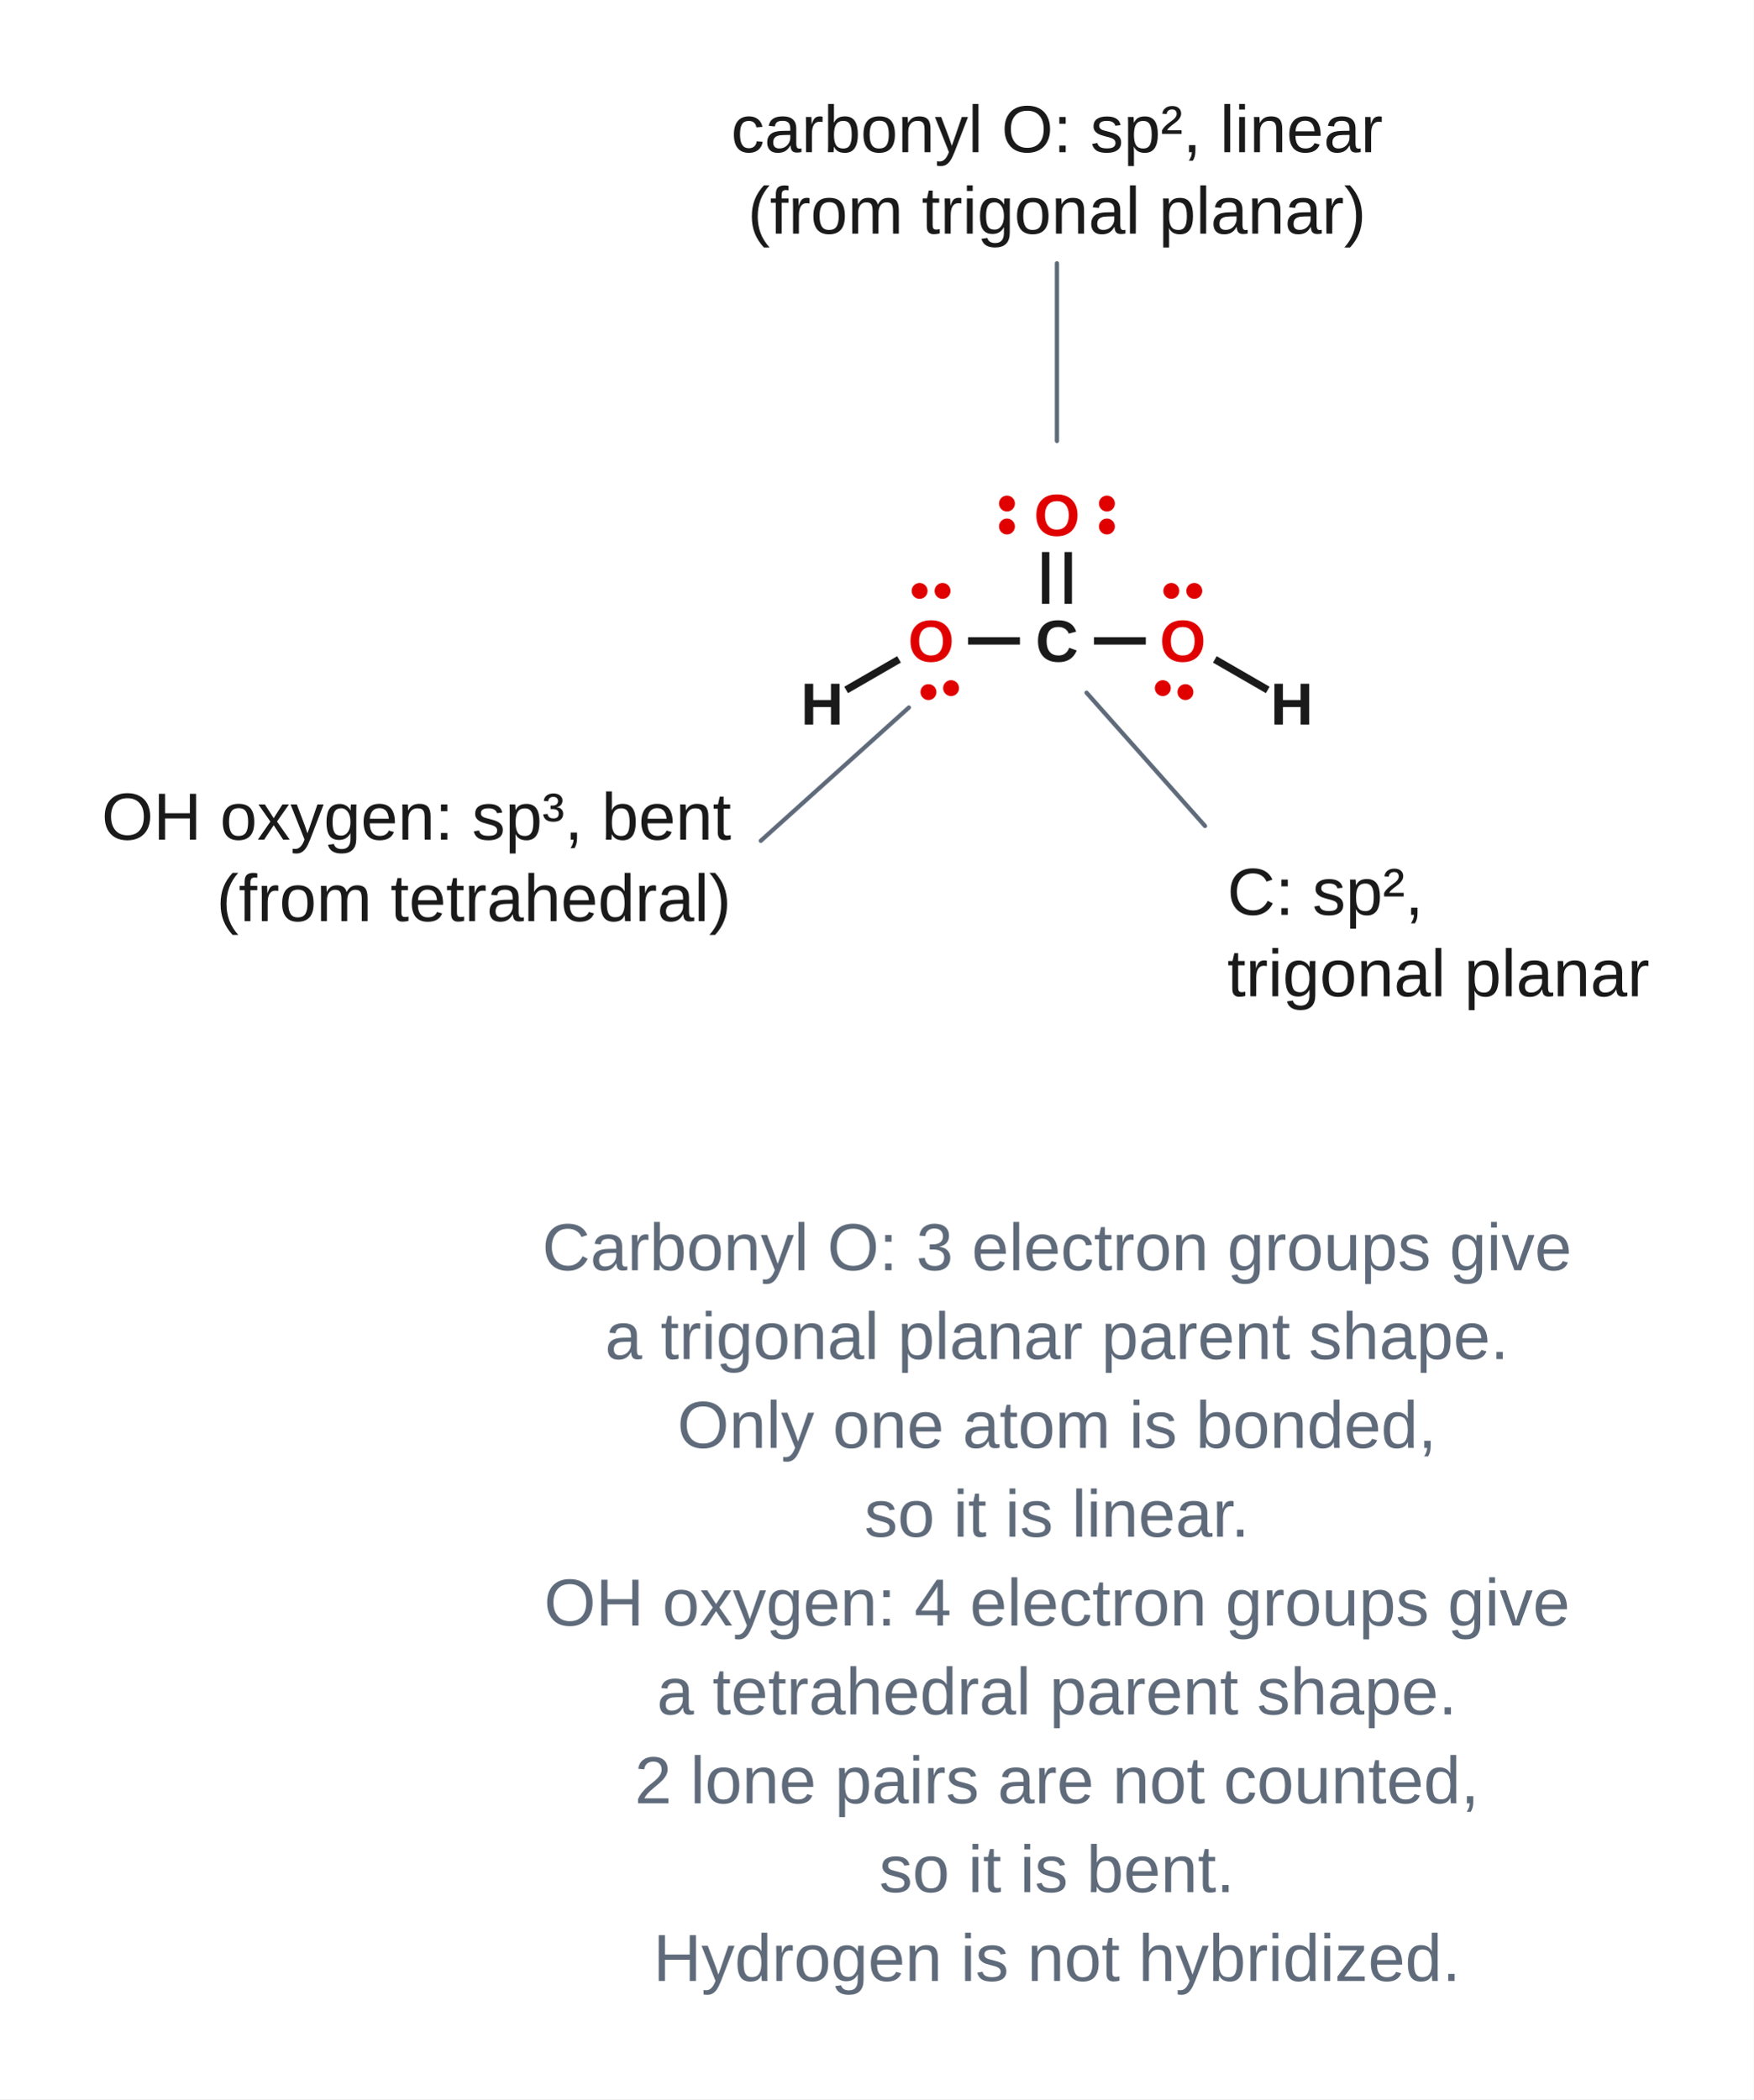
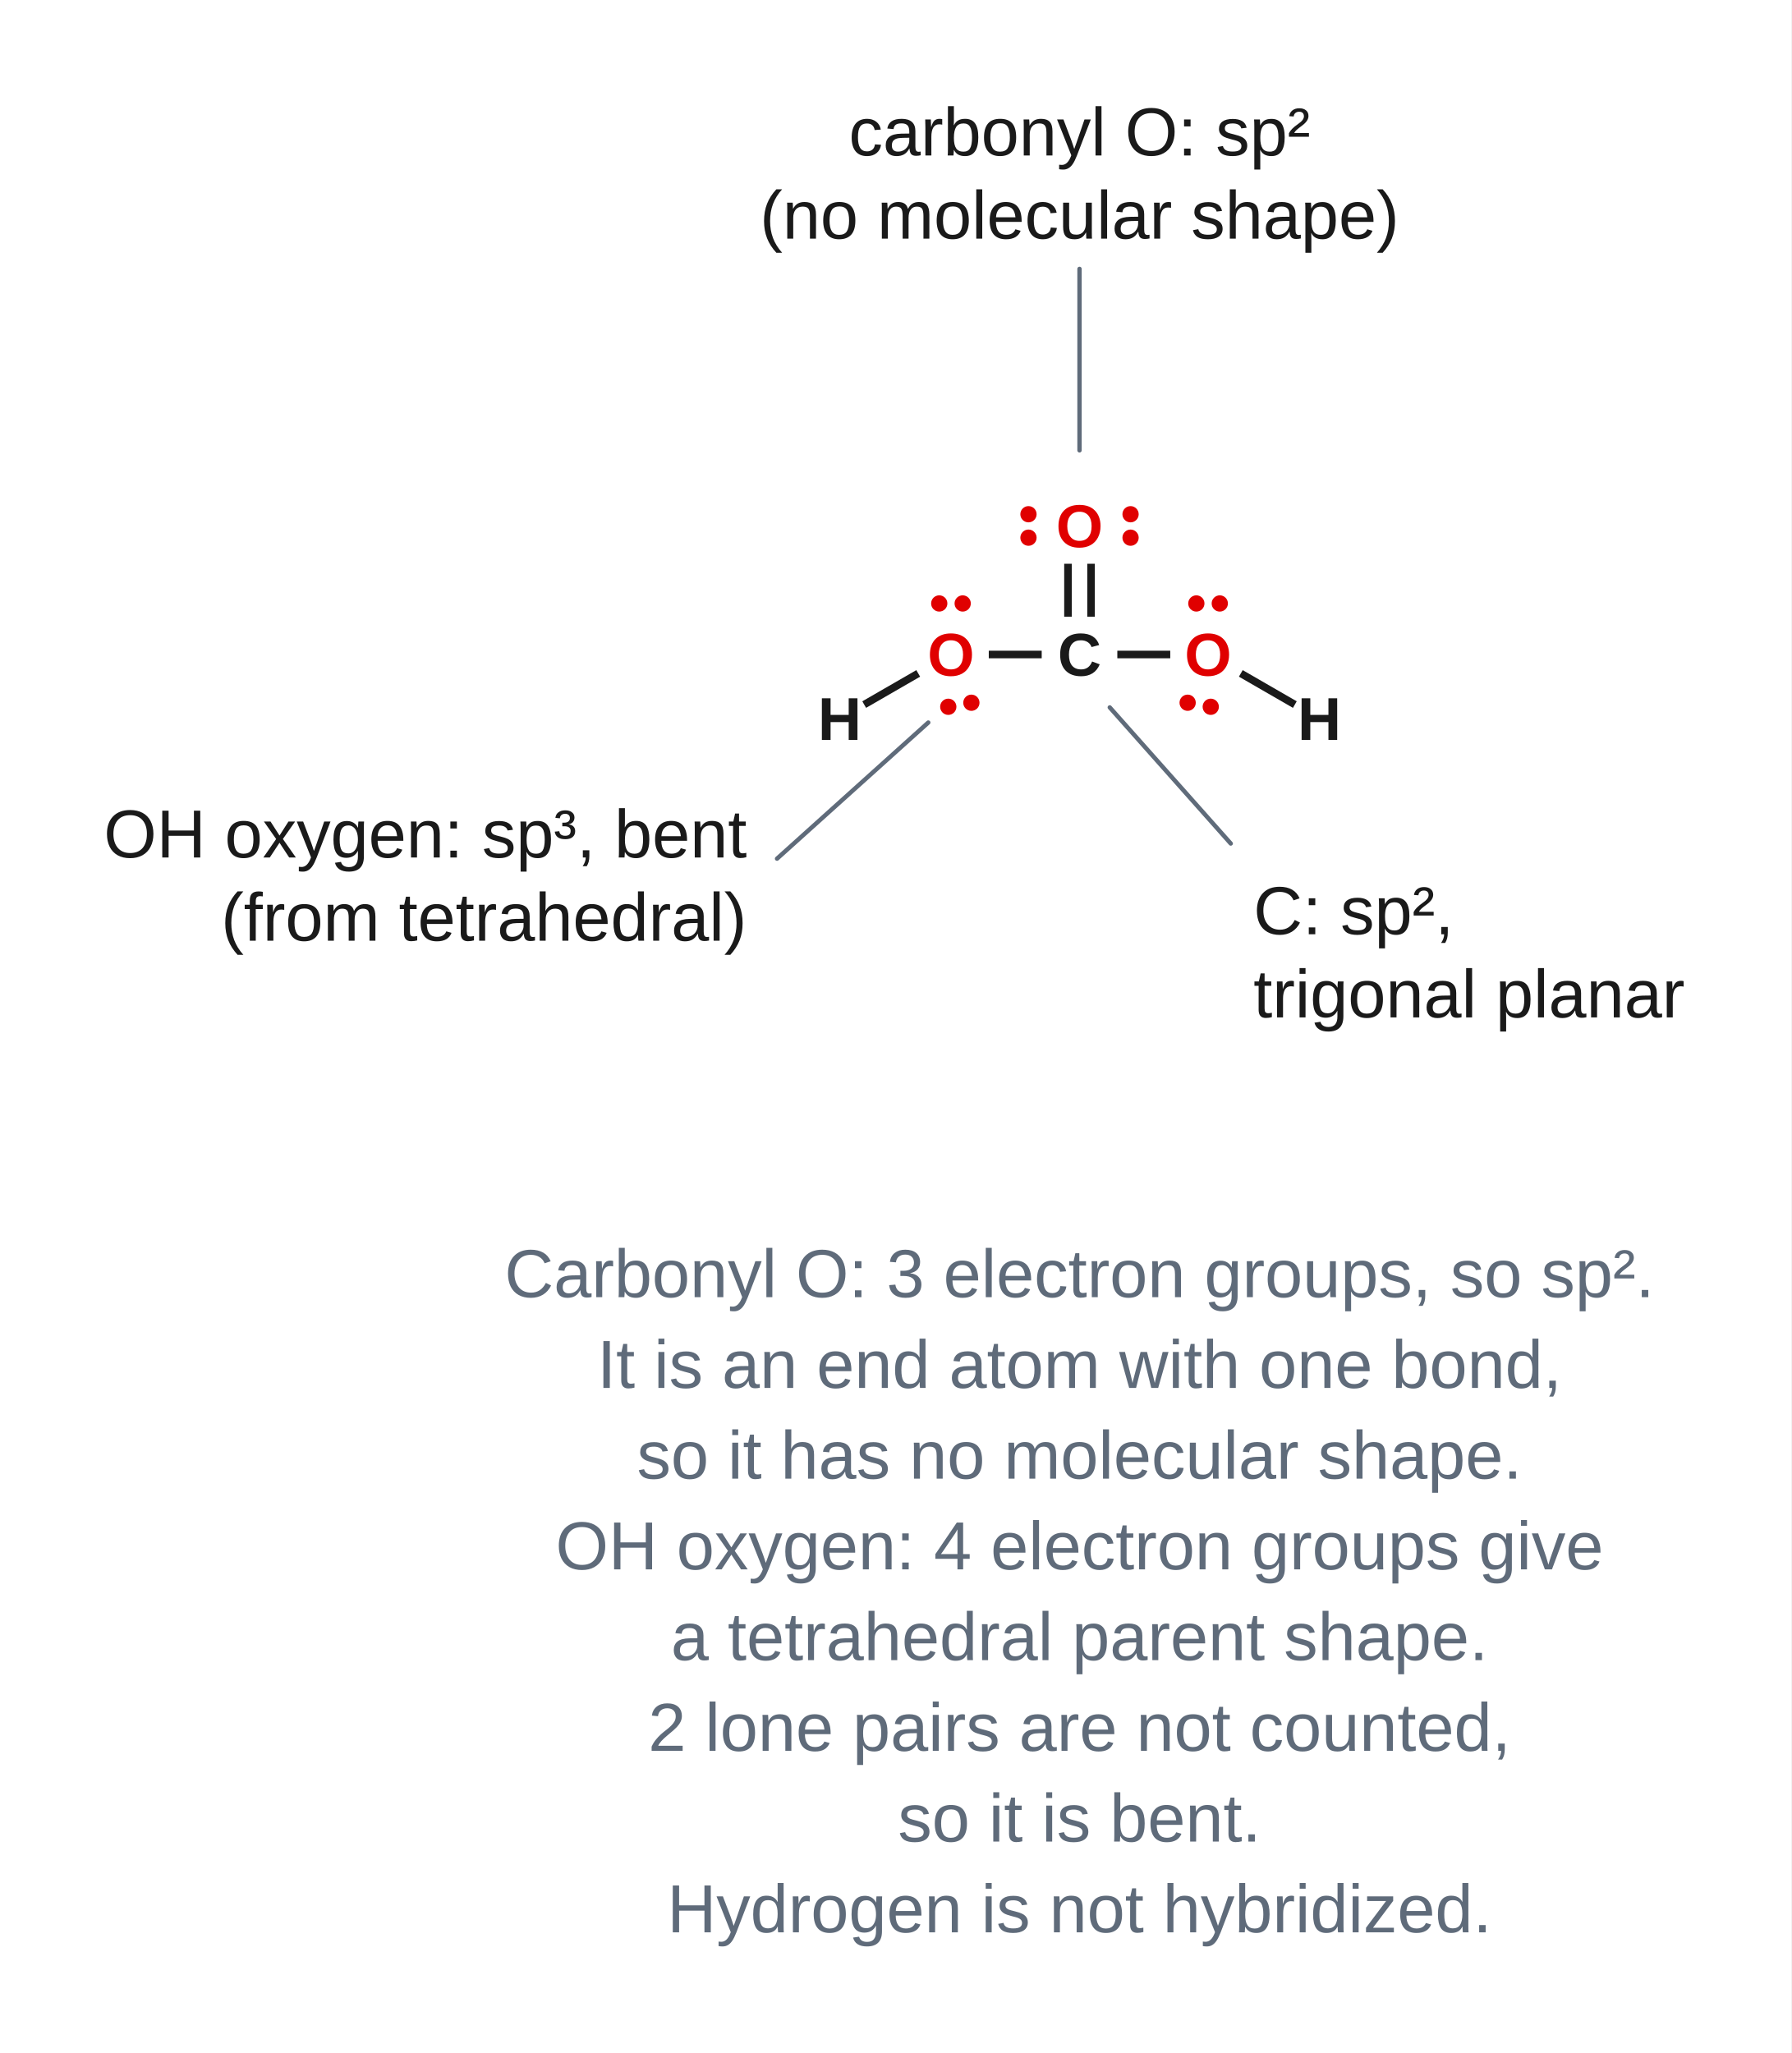
- <svg xmlns="http://www.w3.org/2000/svg" width="473.76" height="567.04" viewBox="-35.52 -33.12 473.76 567.04" role="img" aria-label="Shapes around the atoms of carbonic acid">
-   <rect x="-35.52" y="-33.12" width="473.76" height="567.04" fill="#FFFFFF" />
+ <svg xmlns="http://www.w3.org/2000/svg" width="473.76" height="543.04" viewBox="-35.52 -33.12 473.76 543.04" role="img" aria-label="Shapes around the atoms of carbonic acid">
+   <rect x="-35.52" y="-33.12" width="473.76" height="543.04" fill="#FFFFFF" />
  <line x1="246.95" y1="130.00" x2="246.95" y2="116.00" stroke="#1A1A1A" stroke-width="2.0" stroke-linecap="butt" />
  <line x1="253.05" y1="130.00" x2="253.05" y2="116.00" stroke="#1A1A1A" stroke-width="2.0" stroke-linecap="butt" />
  <line x1="240.00" y1="140.00" x2="226.00" y2="140.00" stroke="#1A1A1A" stroke-width="2.0" stroke-linecap="butt" />
  <line x1="260.00" y1="140.00" x2="274.00" y2="140.00" stroke="#1A1A1A" stroke-width="2.0" stroke-linecap="butt" />
  <line x1="207.34" y1="145.00" x2="193.05" y2="153.25" stroke="#1A1A1A" stroke-width="2.0" stroke-linecap="butt" />
  <line x1="292.66" y1="145.00" x2="306.95" y2="153.25" stroke="#1A1A1A" stroke-width="2.0" stroke-linecap="butt" />
  <text x="250.00" y="145.60" text-anchor="middle" font-family="Liberation Sans, Arial, Helvetica, sans-serif" font-size="16" font-weight="bold" fill="#1A1A1A">C</text>
  <text x="250.00" y="111.60" text-anchor="middle" font-family="Liberation Sans, Arial, Helvetica, sans-serif" font-size="16" font-weight="bold" fill="#E00000">O</text>
  <text x="216.00" y="145.60" text-anchor="middle" font-family="Liberation Sans, Arial, Helvetica, sans-serif" font-size="16" font-weight="bold" fill="#E00000">O</text>
  <text x="284.00" y="145.60" text-anchor="middle" font-family="Liberation Sans, Arial, Helvetica, sans-serif" font-size="16" font-weight="bold" fill="#E00000">O</text>
  <text x="186.56" y="162.60" text-anchor="middle" font-family="Liberation Sans, Arial, Helvetica, sans-serif" font-size="16" font-weight="bold" fill="#1A1A1A">H</text>
  <text x="313.44" y="162.60" text-anchor="middle" font-family="Liberation Sans, Arial, Helvetica, sans-serif" font-size="16" font-weight="bold" fill="#1A1A1A">H</text>
  <circle cx="236.50" cy="109.10" r="2.15" fill="#E00000" />
  <circle cx="236.50" cy="102.90" r="2.15" fill="#E00000" />
  <circle cx="263.50" cy="102.90" r="2.15" fill="#E00000" />
  <circle cx="263.50" cy="109.10" r="2.15" fill="#E00000" />
  <circle cx="221.40" cy="152.76" r="2.15" fill="#E00000" />
  <circle cx="215.29" cy="153.83" r="2.15" fill="#E00000" />
  <circle cx="212.90" cy="126.50" r="2.15" fill="#E00000" />
  <circle cx="219.10" cy="126.50" r="2.15" fill="#E00000" />
  <circle cx="284.71" cy="153.83" r="2.15" fill="#E00000" />
  <circle cx="278.60" cy="152.76" r="2.15" fill="#E00000" />
  <circle cx="280.90" cy="126.50" r="2.15" fill="#E00000" />
  <circle cx="287.10" cy="126.50" r="2.15" fill="#E00000" />
  <line x1="258.00" y1="154.00" x2="290.00" y2="190.00" stroke="#5F6B7A" stroke-width="1.15" stroke-linecap="round" />
  <text x="296.00" y="214.00" text-anchor="start" font-family="Liberation Sans, Arial, Helvetica, sans-serif" font-size="18" font-weight="normal" fill="#1A1A1A">C: sp²,</text>
  <text x="296.00" y="236.00" text-anchor="start" font-family="Liberation Sans, Arial, Helvetica, sans-serif" font-size="18" font-weight="normal" fill="#1A1A1A">trigonal planar</text>
  <line x1="250.00" y1="86.00" x2="250.00" y2="38.00" stroke="#5F6B7A" stroke-width="1.15" stroke-linecap="round" />
-   <text x="250.00" y="8.00" text-anchor="middle" font-family="Liberation Sans, Arial, Helvetica, sans-serif" font-size="18" font-weight="normal" fill="#1A1A1A">carbonyl O: sp², linear</text>
-   <text x="250.00" y="30.00" text-anchor="middle" font-family="Liberation Sans, Arial, Helvetica, sans-serif" font-size="18" font-weight="normal" fill="#1A1A1A">(from trigonal planar)</text>
+   <text x="250.00" y="8.00" text-anchor="middle" font-family="Liberation Sans, Arial, Helvetica, sans-serif" font-size="18" font-weight="normal" fill="#1A1A1A">carbonyl O: sp²</text>
+   <text x="250.00" y="30.00" text-anchor="middle" font-family="Liberation Sans, Arial, Helvetica, sans-serif" font-size="18" font-weight="normal" fill="#1A1A1A">(no molecular shape)</text>
  <line x1="210.00" y1="158.00" x2="170.00" y2="194.00" stroke="#5F6B7A" stroke-width="1.15" stroke-linecap="round" />
  <text x="162.00" y="193.70" text-anchor="end" font-family="Liberation Sans, Arial, Helvetica, sans-serif" font-size="18" font-weight="normal" fill="#1A1A1A">OH oxygen: sp³, bent</text>
  <text x="162.00" y="215.70" text-anchor="end" font-family="Liberation Sans, Arial, Helvetica, sans-serif" font-size="18" font-weight="normal" fill="#1A1A1A">(from tetrahedral)</text>
-   <text x="250.00" y="310.00" text-anchor="middle" font-family="Liberation Sans, Arial, Helvetica, sans-serif" font-size="18" font-weight="normal" fill="#5F6B7A">Carbonyl O: 3 electron groups give</text>
-   <text x="250.00" y="334.00" text-anchor="middle" font-family="Liberation Sans, Arial, Helvetica, sans-serif" font-size="18" font-weight="normal" fill="#5F6B7A">a trigonal planar parent shape.</text>
-   <text x="250.00" y="358.00" text-anchor="middle" font-family="Liberation Sans, Arial, Helvetica, sans-serif" font-size="18" font-weight="normal" fill="#5F6B7A">Only one atom is bonded,</text>
-   <text x="250.00" y="382.00" text-anchor="middle" font-family="Liberation Sans, Arial, Helvetica, sans-serif" font-size="18" font-weight="normal" fill="#5F6B7A">so it is linear.</text>
-   <text x="250.00" y="406.00" text-anchor="middle" font-family="Liberation Sans, Arial, Helvetica, sans-serif" font-size="18" font-weight="normal" fill="#5F6B7A">OH oxygen: 4 electron groups give</text>
-   <text x="250.00" y="430.00" text-anchor="middle" font-family="Liberation Sans, Arial, Helvetica, sans-serif" font-size="18" font-weight="normal" fill="#5F6B7A">a tetrahedral parent shape.</text>
-   <text x="250.00" y="454.00" text-anchor="middle" font-family="Liberation Sans, Arial, Helvetica, sans-serif" font-size="18" font-weight="normal" fill="#5F6B7A">2 lone pairs are not counted,</text>
-   <text x="250.00" y="478.00" text-anchor="middle" font-family="Liberation Sans, Arial, Helvetica, sans-serif" font-size="18" font-weight="normal" fill="#5F6B7A">so it is bent.</text>
-   <text x="250.00" y="502.00" text-anchor="middle" font-family="Liberation Sans, Arial, Helvetica, sans-serif" font-size="18" font-weight="normal" fill="#5F6B7A">Hydrogen is not hybridized.</text>
+   <text x="250.00" y="310.00" text-anchor="middle" font-family="Liberation Sans, Arial, Helvetica, sans-serif" font-size="18" font-weight="normal" fill="#5F6B7A">Carbonyl O: 3 electron groups, so sp².</text>
+   <text x="250.00" y="334.00" text-anchor="middle" font-family="Liberation Sans, Arial, Helvetica, sans-serif" font-size="18" font-weight="normal" fill="#5F6B7A">It is an end atom with one bond,</text>
+   <text x="250.00" y="358.00" text-anchor="middle" font-family="Liberation Sans, Arial, Helvetica, sans-serif" font-size="18" font-weight="normal" fill="#5F6B7A">so it has no molecular shape.</text>
+   <text x="250.00" y="382.00" text-anchor="middle" font-family="Liberation Sans, Arial, Helvetica, sans-serif" font-size="18" font-weight="normal" fill="#5F6B7A">OH oxygen: 4 electron groups give</text>
+   <text x="250.00" y="406.00" text-anchor="middle" font-family="Liberation Sans, Arial, Helvetica, sans-serif" font-size="18" font-weight="normal" fill="#5F6B7A">a tetrahedral parent shape.</text>
+   <text x="250.00" y="430.00" text-anchor="middle" font-family="Liberation Sans, Arial, Helvetica, sans-serif" font-size="18" font-weight="normal" fill="#5F6B7A">2 lone pairs are not counted,</text>
+   <text x="250.00" y="454.00" text-anchor="middle" font-family="Liberation Sans, Arial, Helvetica, sans-serif" font-size="18" font-weight="normal" fill="#5F6B7A">so it is bent.</text>
+   <text x="250.00" y="478.00" text-anchor="middle" font-family="Liberation Sans, Arial, Helvetica, sans-serif" font-size="18" font-weight="normal" fill="#5F6B7A">Hydrogen is not hybridized.</text>
</svg>
